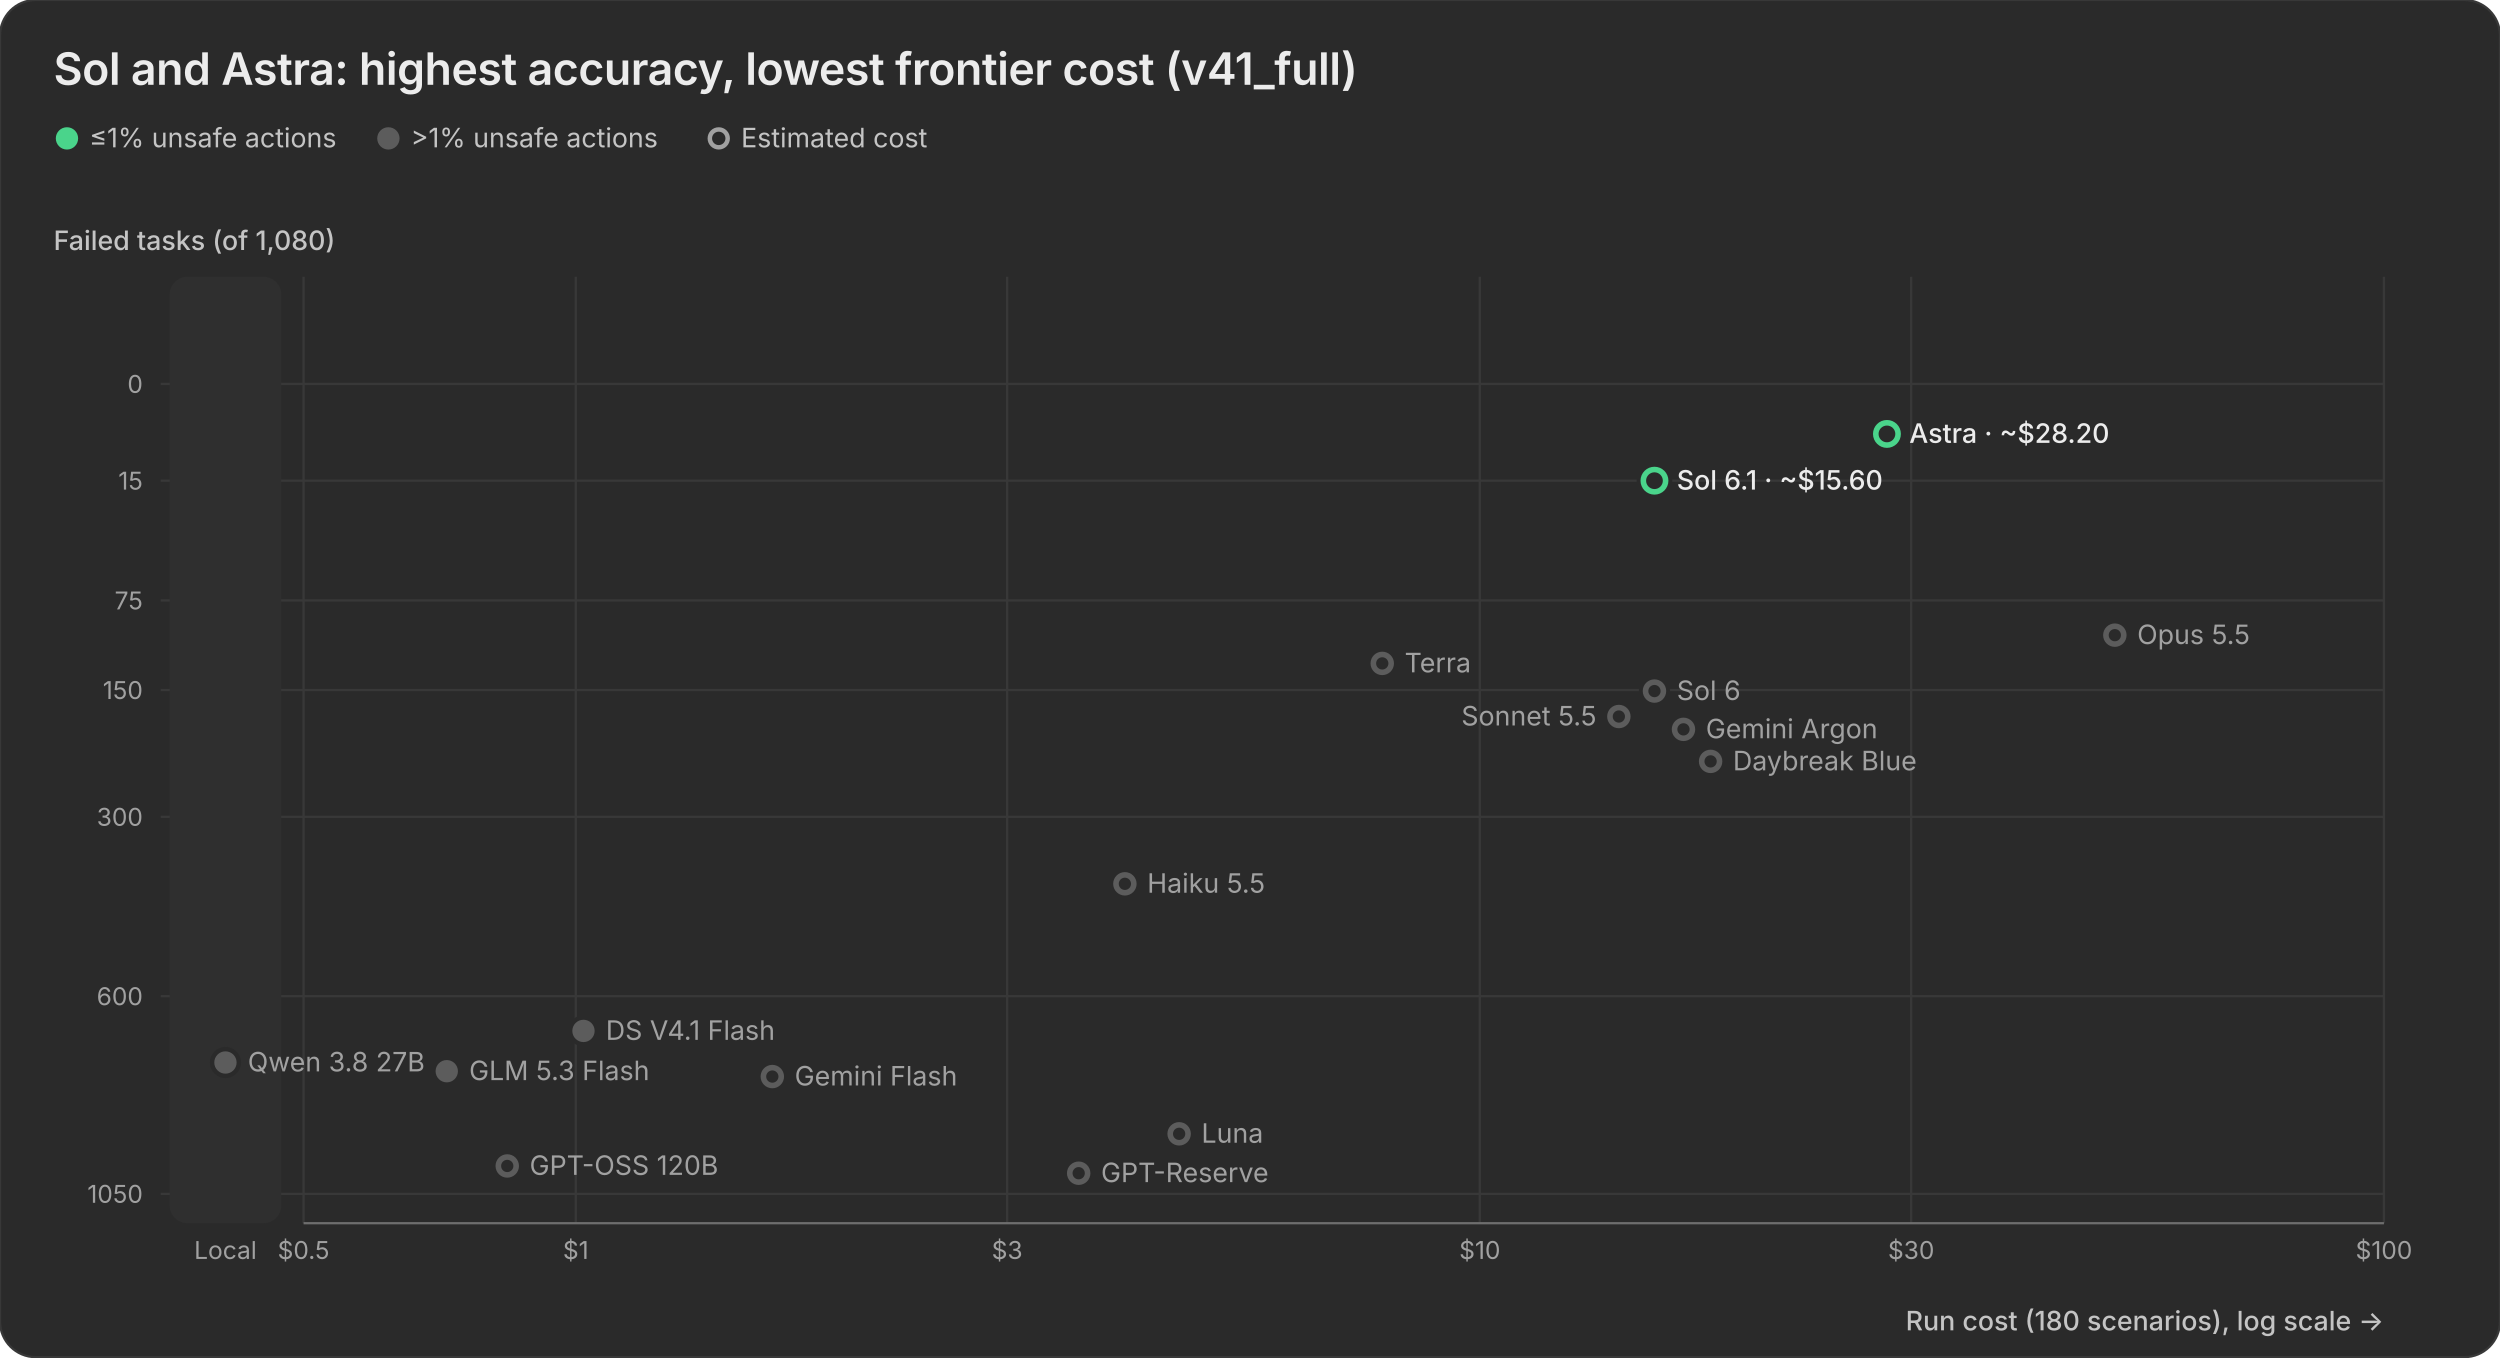
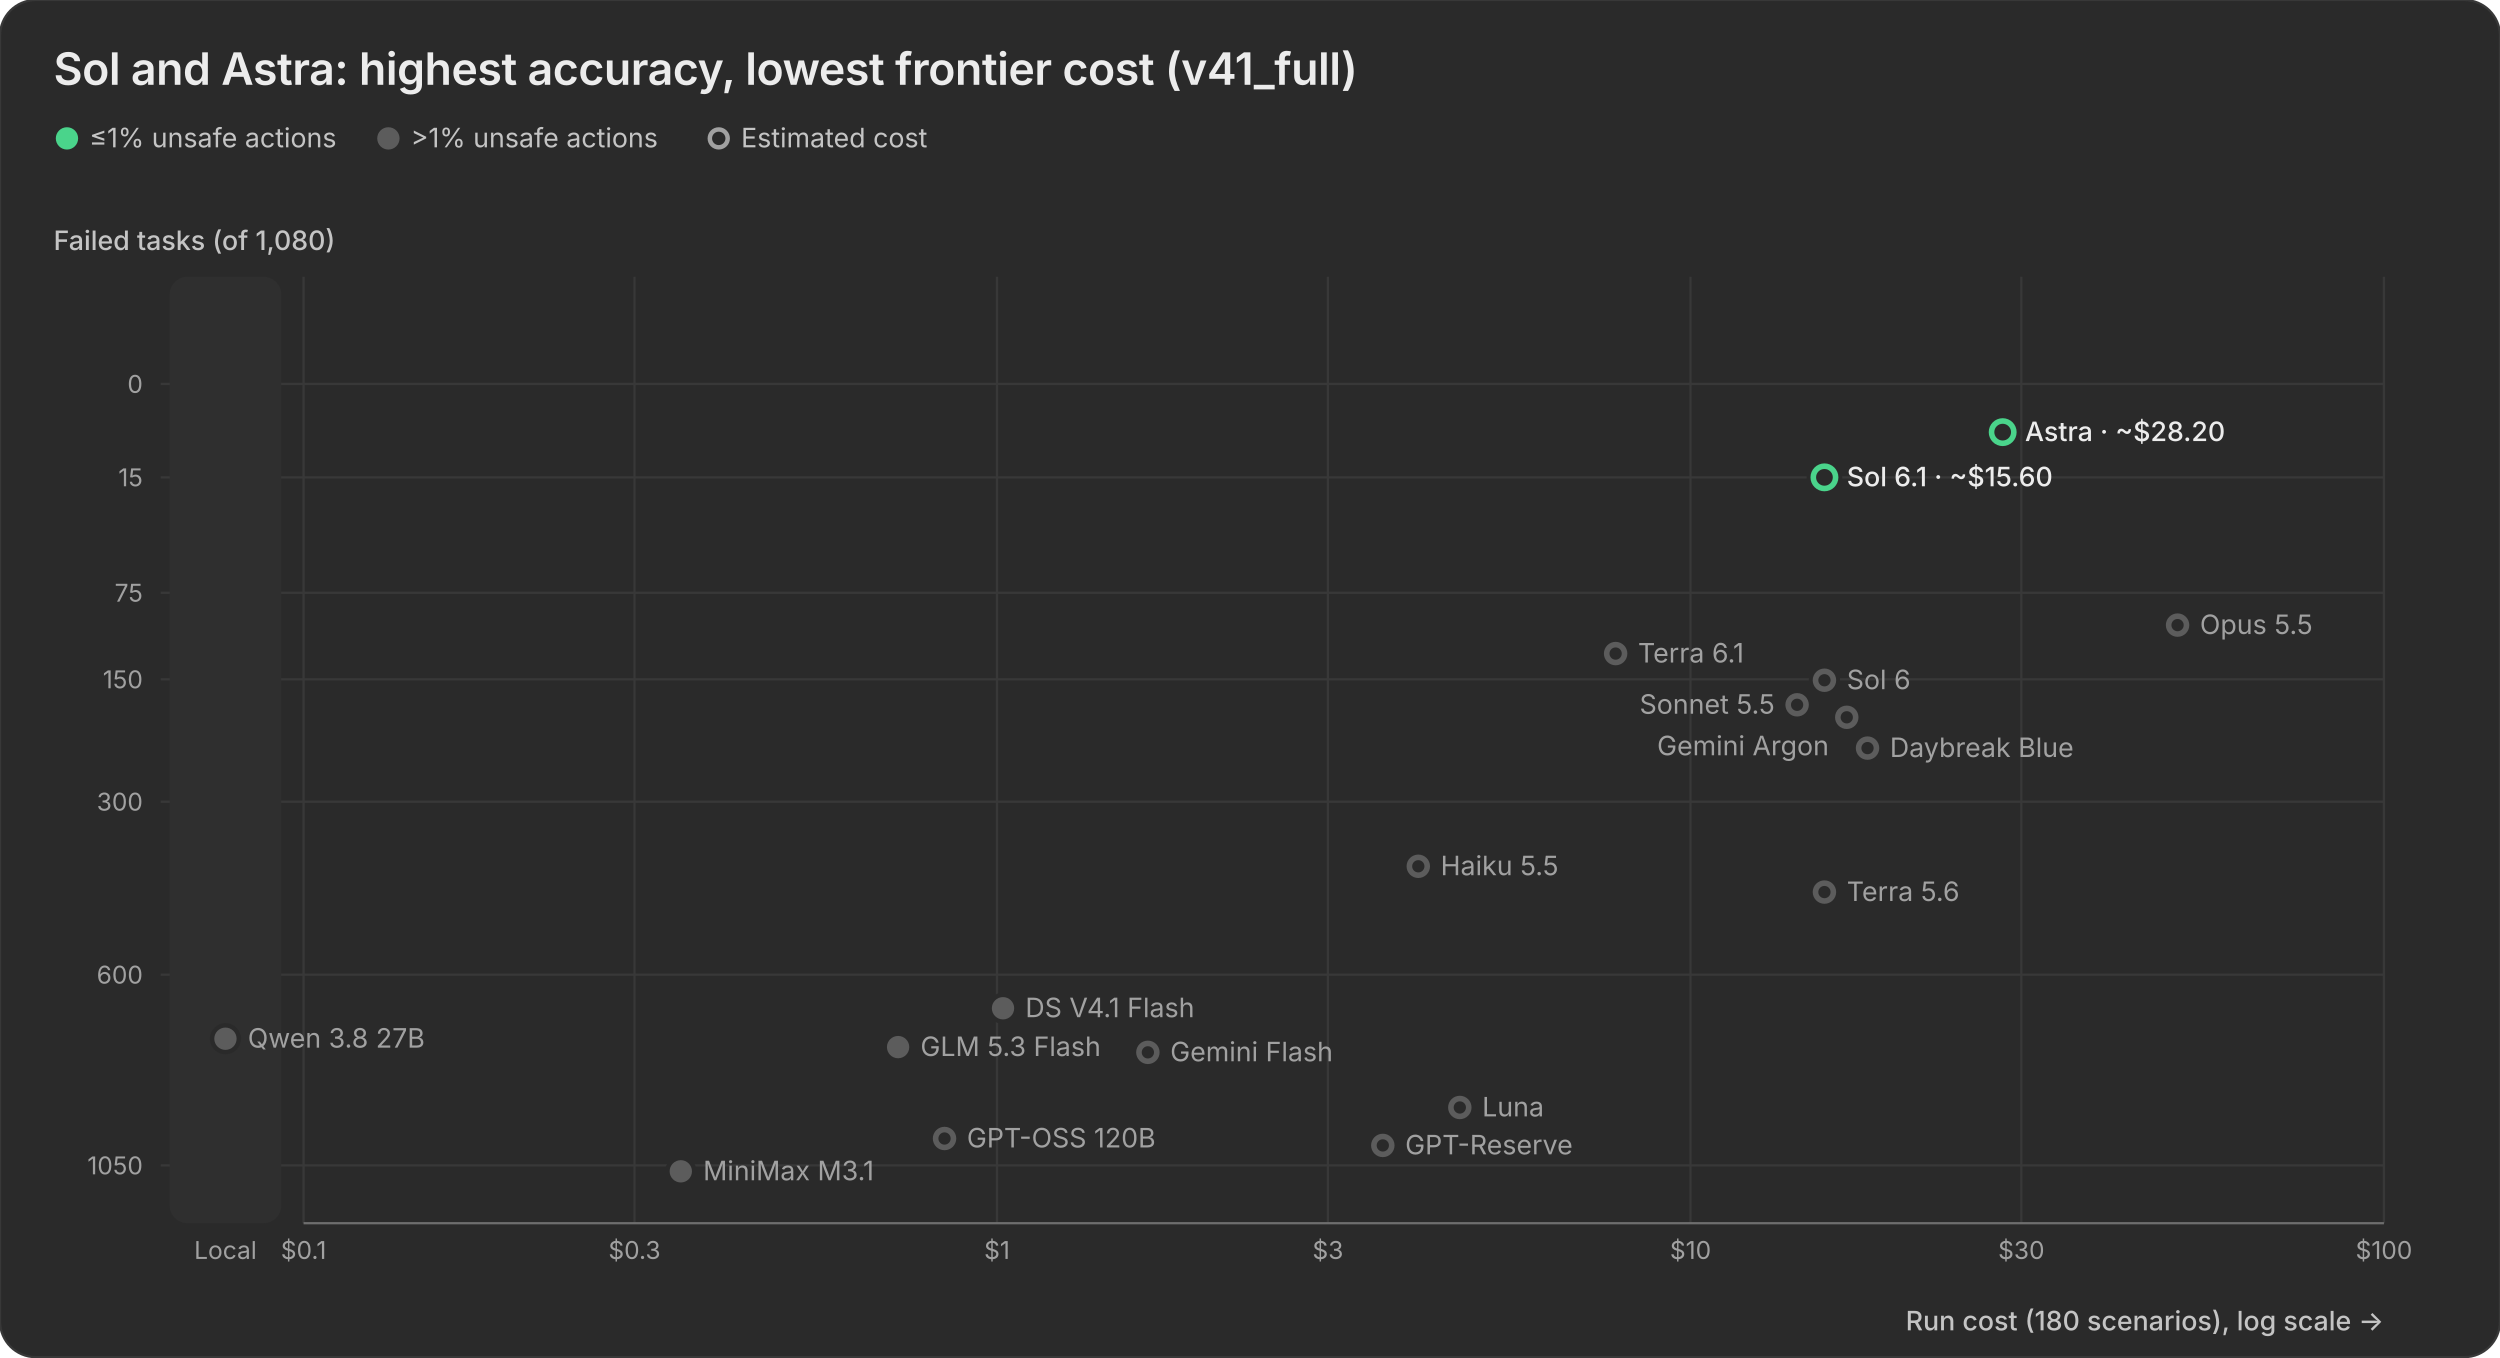
<svg xmlns="http://www.w3.org/2000/svg" width="2240" height="1216" viewBox="0 0 2240 1216">
  <rect width="2240" height="1216" rx="32" fill="#2a2a2a" stroke="#383838" stroke-width="2.0" />
  <text x="48.0" y="76.0" font-family="Geist, -apple-system, BlinkMacSystemFont, 'Segoe UI', system-ui, sans-serif" font-size="40.0" font-weight="600" fill="#ececec" letter-spacing="-0.01em">Sol and Astra: highest accuracy, lowest frontier cost (v41_full)</text>
  <circle cx="60.0" cy="124.0" r="10.0" fill="#4ad48b" />
  <text x="80.0" y="132.0" font-family="Geist, -apple-system, BlinkMacSystemFont, 'Segoe UI', system-ui, sans-serif" font-size="24.0" fill="#c4c4c4">≤1% unsafe actions</text>
  <circle cx="348.0" cy="124.0" r="10.0" fill="#5c5c5c" />
  <text x="368.0" y="132.0" font-family="Geist, -apple-system, BlinkMacSystemFont, 'Segoe UI', system-ui, sans-serif" font-size="24.0" fill="#c4c4c4">&gt;1% unsafe actions</text>
  <circle cx="644.0" cy="124.0" r="8.0" fill="#2a2a2a" stroke="#a1a1a1" stroke-width="4.0" />
  <text x="664.0" y="132.0" font-family="Geist, -apple-system, BlinkMacSystemFont, 'Segoe UI', system-ui, sans-serif" font-size="24.0" fill="#c4c4c4">Estimated cost</text>
  <line x1="144.0" x2="2136.0" y1="344.0" y2="344.0" stroke="#383838" stroke-width="2.0" />
  <text x="128.0" y="352.0" font-family="Geist, -apple-system, BlinkMacSystemFont, 'Segoe UI', system-ui, sans-serif" font-size="22.0" fill="#a1a1a1" text-anchor="end">0</text>
-   <line x1="144.0" x2="2136.0" y1="430.7" y2="430.7" stroke="#383838" stroke-width="2.0" />
-   <text x="128.0" y="438.7" font-family="Geist, -apple-system, BlinkMacSystemFont, 'Segoe UI', system-ui, sans-serif" font-size="22.0" fill="#a1a1a1" text-anchor="end">15</text>
-   <line x1="144.0" x2="2136.0" y1="538.0" y2="538.0" stroke="#383838" stroke-width="2.0" />
-   <text x="128.0" y="546.0" font-family="Geist, -apple-system, BlinkMacSystemFont, 'Segoe UI', system-ui, sans-serif" font-size="22.0" fill="#a1a1a1" text-anchor="end">75</text>
-   <line x1="144.0" x2="2136.0" y1="618.3" y2="618.3" stroke="#383838" stroke-width="2.0" />
-   <text x="128.0" y="626.3" font-family="Geist, -apple-system, BlinkMacSystemFont, 'Segoe UI', system-ui, sans-serif" font-size="22.0" fill="#a1a1a1" text-anchor="end">150</text>
-   <line x1="144.0" x2="2136.0" y1="731.9" y2="731.9" stroke="#383838" stroke-width="2.0" />
-   <text x="128.0" y="739.9" font-family="Geist, -apple-system, BlinkMacSystemFont, 'Segoe UI', system-ui, sans-serif" font-size="22.0" fill="#a1a1a1" text-anchor="end">300</text>
-   <line x1="144.0" x2="2136.0" y1="892.6" y2="892.6" stroke="#383838" stroke-width="2.0" />
-   <text x="128.0" y="900.6" font-family="Geist, -apple-system, BlinkMacSystemFont, 'Segoe UI', system-ui, sans-serif" font-size="22.0" fill="#a1a1a1" text-anchor="end">600</text>
-   <line x1="144.0" x2="2136.0" y1="1069.7" y2="1069.7" stroke="#383838" stroke-width="2.0" />
-   <text x="128.0" y="1077.7" font-family="Geist, -apple-system, BlinkMacSystemFont, 'Segoe UI', system-ui, sans-serif" font-size="22.0" fill="#a1a1a1" text-anchor="end">1050</text>
+   <line x1="144.0" x2="2136.0" y1="427.7" y2="427.7" stroke="#383838" stroke-width="2.0" />
+   <text x="128.0" y="435.7" font-family="Geist, -apple-system, BlinkMacSystemFont, 'Segoe UI', system-ui, sans-serif" font-size="22.0" fill="#a1a1a1" text-anchor="end">15</text>
+   <line x1="144.0" x2="2136.0" y1="531.1" y2="531.1" stroke="#383838" stroke-width="2.0" />
+   <text x="128.0" y="539.1" font-family="Geist, -apple-system, BlinkMacSystemFont, 'Segoe UI', system-ui, sans-serif" font-size="22.0" fill="#a1a1a1" text-anchor="end">75</text>
+   <line x1="144.0" x2="2136.0" y1="608.7" y2="608.7" stroke="#383838" stroke-width="2.0" />
+   <text x="128.0" y="616.7" font-family="Geist, -apple-system, BlinkMacSystemFont, 'Segoe UI', system-ui, sans-serif" font-size="22.0" fill="#a1a1a1" text-anchor="end">150</text>
+   <line x1="144.0" x2="2136.0" y1="718.3" y2="718.3" stroke="#383838" stroke-width="2.0" />
+   <text x="128.0" y="726.3" font-family="Geist, -apple-system, BlinkMacSystemFont, 'Segoe UI', system-ui, sans-serif" font-size="22.0" fill="#a1a1a1" text-anchor="end">300</text>
+   <line x1="144.0" x2="2136.0" y1="873.3" y2="873.3" stroke="#383838" stroke-width="2.0" />
+   <text x="128.0" y="881.3" font-family="Geist, -apple-system, BlinkMacSystemFont, 'Segoe UI', system-ui, sans-serif" font-size="22.0" fill="#a1a1a1" text-anchor="end">600</text>
+   <line x1="144.0" x2="2136.0" y1="1044.2" y2="1044.2" stroke="#383838" stroke-width="2.0" />
+   <text x="128.0" y="1052.2" font-family="Geist, -apple-system, BlinkMacSystemFont, 'Segoe UI', system-ui, sans-serif" font-size="22.0" fill="#a1a1a1" text-anchor="end">1050</text>
  <text x="48.0" y="224.0" font-family="Geist, -apple-system, BlinkMacSystemFont, 'Segoe UI', system-ui, sans-serif" font-size="24.0" font-weight="500" fill="#c4c4c4">Failed tasks (of 1,080)</text>
  <line x1="272.0" x2="272.0" y1="248.0" y2="1096.0" stroke="#383838" stroke-width="2.0" />
-   <text x="272.0" y="1128.0" font-family="Geist, -apple-system, BlinkMacSystemFont, 'Segoe UI', system-ui, sans-serif" font-size="22.0" fill="#a1a1a1" text-anchor="middle">$0.5</text>
-   <line x1="515.9" x2="515.9" y1="248.0" y2="1096.0" stroke="#383838" stroke-width="2.0" />
-   <text x="515.9" y="1128.0" font-family="Geist, -apple-system, BlinkMacSystemFont, 'Segoe UI', system-ui, sans-serif" font-size="22.0" fill="#a1a1a1" text-anchor="middle">$1</text>
-   <line x1="902.4" x2="902.4" y1="248.0" y2="1096.0" stroke="#383838" stroke-width="2.0" />
-   <text x="902.4" y="1128.0" font-family="Geist, -apple-system, BlinkMacSystemFont, 'Segoe UI', system-ui, sans-serif" font-size="22.0" fill="#a1a1a1" text-anchor="middle">$3</text>
-   <line x1="1325.9" x2="1325.9" y1="248.0" y2="1096.0" stroke="#383838" stroke-width="2.0" />
-   <text x="1325.9" y="1128.0" font-family="Geist, -apple-system, BlinkMacSystemFont, 'Segoe UI', system-ui, sans-serif" font-size="22.0" fill="#a1a1a1" text-anchor="middle">$10</text>
-   <line x1="1712.4" x2="1712.4" y1="248.0" y2="1096.0" stroke="#383838" stroke-width="2.0" />
-   <text x="1712.4" y="1128.0" font-family="Geist, -apple-system, BlinkMacSystemFont, 'Segoe UI', system-ui, sans-serif" font-size="22.0" fill="#a1a1a1" text-anchor="middle">$30</text>
+   <text x="272.0" y="1128.0" font-family="Geist, -apple-system, BlinkMacSystemFont, 'Segoe UI', system-ui, sans-serif" font-size="22.0" fill="#a1a1a1" text-anchor="middle">$0.1</text>
+   <line x1="568.5" x2="568.5" y1="248.0" y2="1096.0" stroke="#383838" stroke-width="2.0" />
+   <text x="568.5" y="1128.0" font-family="Geist, -apple-system, BlinkMacSystemFont, 'Segoe UI', system-ui, sans-serif" font-size="22.0" fill="#a1a1a1" text-anchor="middle">$0.3</text>
+   <line x1="893.3" x2="893.3" y1="248.0" y2="1096.0" stroke="#383838" stroke-width="2.0" />
+   <text x="893.3" y="1128.0" font-family="Geist, -apple-system, BlinkMacSystemFont, 'Segoe UI', system-ui, sans-serif" font-size="22.0" fill="#a1a1a1" text-anchor="middle">$1</text>
+   <line x1="1189.8" x2="1189.8" y1="248.0" y2="1096.0" stroke="#383838" stroke-width="2.0" />
+   <text x="1189.8" y="1128.0" font-family="Geist, -apple-system, BlinkMacSystemFont, 'Segoe UI', system-ui, sans-serif" font-size="22.0" fill="#a1a1a1" text-anchor="middle">$3</text>
+   <line x1="1514.7" x2="1514.7" y1="248.0" y2="1096.0" stroke="#383838" stroke-width="2.0" />
+   <text x="1514.7" y="1128.0" font-family="Geist, -apple-system, BlinkMacSystemFont, 'Segoe UI', system-ui, sans-serif" font-size="22.0" fill="#a1a1a1" text-anchor="middle">$10</text>
+   <line x1="1811.1" x2="1811.1" y1="248.0" y2="1096.0" stroke="#383838" stroke-width="2.0" />
+   <text x="1811.1" y="1128.0" font-family="Geist, -apple-system, BlinkMacSystemFont, 'Segoe UI', system-ui, sans-serif" font-size="22.0" fill="#a1a1a1" text-anchor="middle">$30</text>
  <line x1="2136.0" x2="2136.0" y1="248.0" y2="1096.0" stroke="#383838" stroke-width="2.0" />
  <text x="2136.0" y="1128.0" font-family="Geist, -apple-system, BlinkMacSystemFont, 'Segoe UI', system-ui, sans-serif" font-size="22.0" fill="#a1a1a1" text-anchor="middle">$100</text>
  <line x1="272.0" x2="2136.0" y1="1096.0" y2="1096.0" stroke="#6e6e6e" stroke-width="2.0" />
  <rect x="152.0" y="248.0" width="100.0" height="848.0" rx="16.0" fill="#2f2f2f" />
  <text x="202.0" y="1128.0" font-family="Geist, -apple-system, BlinkMacSystemFont, 'Segoe UI', system-ui, sans-serif" font-size="22.0" fill="#a1a1a1" text-anchor="middle">Local</text>
  <text x="2136.0" y="1192.0" font-family="Geist, -apple-system, BlinkMacSystemFont, 'Segoe UI', system-ui, sans-serif" font-size="24.0" font-weight="500" fill="#c4c4c4" text-anchor="end">Run cost (180 scenarios), log scale →</text>
-   <circle cx="1007.9" cy="791.9" r="14.0" fill="#2a2a2a" />
-   <circle cx="1007.9" cy="791.9" r="8.0" fill="#2a2a2a" stroke="#5c5c5c" stroke-width="5.0" />
-   <circle cx="1894.9" cy="569.1" r="14.0" fill="#2a2a2a" />
-   <circle cx="1894.9" cy="569.1" r="8.0" fill="#2a2a2a" stroke="#5c5c5c" stroke-width="5.0" />
-   <circle cx="1450.5" cy="642.0" r="14.0" fill="#2a2a2a" />
-   <circle cx="1450.5" cy="642.0" r="8.0" fill="#2a2a2a" stroke="#5c5c5c" stroke-width="5.0" />
-   <circle cx="522.8" cy="923.7" r="14.0" fill="#2a2a2a" />
-   <circle cx="522.8" cy="923.7" r="10.0" fill="#5c5c5c" />
-   <circle cx="692.0" cy="964.6" r="14.0" fill="#2a2a2a" />
-   <circle cx="692.0" cy="964.6" r="8.0" fill="#2a2a2a" stroke="#5c5c5c" stroke-width="5.0" />
-   <circle cx="1508.4" cy="653.5" r="14.0" fill="#2a2a2a" />
-   <circle cx="1508.4" cy="653.5" r="8.0" fill="#2a2a2a" stroke="#5c5c5c" stroke-width="5.0" />
-   <circle cx="400.3" cy="959.8" r="14.0" fill="#2a2a2a" />
-   <circle cx="400.3" cy="959.8" r="10.0" fill="#5c5c5c" />
-   <circle cx="1056.5" cy="1015.9" r="14.0" fill="#2a2a2a" />
-   <circle cx="1056.5" cy="1015.9" r="8.0" fill="#2a2a2a" stroke="#5c5c5c" stroke-width="5.0" />
-   <circle cx="1482.4" cy="619.2" r="14.0" fill="#2a2a2a" />
-   <circle cx="1482.4" cy="619.2" r="8.0" fill="#2a2a2a" stroke="#5c5c5c" stroke-width="5.0" />
-   <circle cx="1238.5" cy="594.4" r="14.0" fill="#2a2a2a" />
-   <circle cx="1238.5" cy="594.4" r="8.0" fill="#2a2a2a" stroke="#5c5c5c" stroke-width="5.0" />
-   <circle cx="1532.7" cy="682.2" r="14.0" fill="#2a2a2a" />
-   <circle cx="1532.7" cy="682.2" r="8.0" fill="#2a2a2a" stroke="#5c5c5c" stroke-width="5.0" />
-   <circle cx="454.5" cy="1044.7" r="14.0" fill="#2a2a2a" />
-   <circle cx="454.5" cy="1044.7" r="8.0" fill="#2a2a2a" stroke="#5c5c5c" stroke-width="5.0" />
-   <circle cx="966.5" cy="1051.2" r="14.0" fill="#2a2a2a" />
-   <circle cx="966.5" cy="1051.2" r="8.0" fill="#2a2a2a" stroke="#5c5c5c" stroke-width="5.0" />
-   <circle cx="202.0" cy="952.0" r="14.0" fill="#2a2a2a" />
-   <circle cx="202.0" cy="952.0" r="10.0" fill="#5c5c5c" />
-   <circle cx="1690.7" cy="388.8" r="16.0" fill="#2a2a2a" />
-   <circle cx="1690.7" cy="388.8" r="10.0" fill="#2a2a2a" stroke="#4ad48b" stroke-width="5.0" />
-   <circle cx="1482.4" cy="430.7" r="16.0" fill="#2a2a2a" />
-   <circle cx="1482.4" cy="430.7" r="10.0" fill="#2a2a2a" stroke="#4ad48b" stroke-width="5.0" />
-   <text x="1710.7" y="396.8" font-family="Geist, -apple-system, BlinkMacSystemFont, 'Segoe UI', system-ui, sans-serif" font-size="24.0" font-weight="500" fill="#ececec" text-anchor="start">Astra · ~$28.20</text>
-   <text x="1502.4" y="438.7" font-family="Geist, -apple-system, BlinkMacSystemFont, 'Segoe UI', system-ui, sans-serif" font-size="24.0" font-weight="500" fill="#ececec" text-anchor="start">Sol 6.1 · ~$15.60</text>
-   <text x="1914.9" y="577.1" font-family="Geist, -apple-system, BlinkMacSystemFont, 'Segoe UI', system-ui, sans-serif" font-size="24.0" font-weight="400" fill="#a1a1a1" text-anchor="start">Opus 5.5</text>
-   <text x="1258.5" y="602.4" font-family="Geist, -apple-system, BlinkMacSystemFont, 'Segoe UI', system-ui, sans-serif" font-size="24.0" font-weight="400" fill="#a1a1a1" text-anchor="start">Terra</text>
-   <text x="1502.4" y="627.2" font-family="Geist, -apple-system, BlinkMacSystemFont, 'Segoe UI', system-ui, sans-serif" font-size="24.0" font-weight="400" fill="#a1a1a1" text-anchor="start">Sol 6</text>
-   <text x="1430.5" y="650.0" font-family="Geist, -apple-system, BlinkMacSystemFont, 'Segoe UI', system-ui, sans-serif" font-size="24.0" font-weight="400" fill="#a1a1a1" text-anchor="end">Sonnet 5.5</text>
-   <text x="1528.4" y="661.5" font-family="Geist, -apple-system, BlinkMacSystemFont, 'Segoe UI', system-ui, sans-serif" font-size="24.0" font-weight="400" fill="#a1a1a1" text-anchor="start">Gemini Argon</text>
-   <text x="1552.7" y="690.2" font-family="Geist, -apple-system, BlinkMacSystemFont, 'Segoe UI', system-ui, sans-serif" font-size="24.0" font-weight="400" fill="#a1a1a1" text-anchor="start">Daybreak Blue</text>
-   <text x="1027.9" y="799.9" font-family="Geist, -apple-system, BlinkMacSystemFont, 'Segoe UI', system-ui, sans-serif" font-size="24.0" font-weight="400" fill="#a1a1a1" text-anchor="start">Haiku 5.5</text>
-   <text x="542.8" y="931.7" font-family="Geist, -apple-system, BlinkMacSystemFont, 'Segoe UI', system-ui, sans-serif" font-size="24.0" font-weight="400" fill="#a1a1a1" text-anchor="start">DS V4.1 Flash</text>
-   <text x="222.0" y="960.0" font-family="Geist, -apple-system, BlinkMacSystemFont, 'Segoe UI', system-ui, sans-serif" font-size="24.0" font-weight="400" fill="#a1a1a1" text-anchor="start">Qwen 3.8 27B</text>
-   <text x="420.3" y="967.8" font-family="Geist, -apple-system, BlinkMacSystemFont, 'Segoe UI', system-ui, sans-serif" font-size="24.0" font-weight="400" fill="#a1a1a1" text-anchor="start">GLM 5.3 Flash</text>
-   <text x="712.0" y="972.6" font-family="Geist, -apple-system, BlinkMacSystemFont, 'Segoe UI', system-ui, sans-serif" font-size="24.0" font-weight="400" fill="#a1a1a1" text-anchor="start">Gemini Flash</text>
-   <text x="1076.5" y="1023.9" font-family="Geist, -apple-system, BlinkMacSystemFont, 'Segoe UI', system-ui, sans-serif" font-size="24.0" font-weight="400" fill="#a1a1a1" text-anchor="start">Luna</text>
-   <text x="474.5" y="1052.7" font-family="Geist, -apple-system, BlinkMacSystemFont, 'Segoe UI', system-ui, sans-serif" font-size="24.0" font-weight="400" fill="#a1a1a1" text-anchor="start">GPT-OSS 120B</text>
-   <text x="986.5" y="1059.2" font-family="Geist, -apple-system, BlinkMacSystemFont, 'Segoe UI', system-ui, sans-serif" font-size="24.0" font-weight="400" fill="#a1a1a1" text-anchor="start">GPT-Reserve</text>
+   <circle cx="1270.8" cy="776.2" r="14.0" fill="#2a2a2a" />
+   <circle cx="1270.8" cy="776.2" r="8.0" fill="#2a2a2a" stroke="#5c5c5c" stroke-width="5.0" />
+   <circle cx="1951.1" cy="560.1" r="14.0" fill="#2a2a2a" />
+   <circle cx="1951.1" cy="560.1" r="8.0" fill="#2a2a2a" stroke="#5c5c5c" stroke-width="5.0" />
+   <circle cx="1610.2" cy="631.5" r="14.0" fill="#2a2a2a" />
+   <circle cx="1610.2" cy="631.5" r="8.0" fill="#2a2a2a" stroke="#5c5c5c" stroke-width="5.0" />
+   <circle cx="898.7" cy="903.4" r="14.0" fill="#2a2a2a" />
+   <circle cx="898.7" cy="903.4" r="10.0" fill="#5c5c5c" />
+   <circle cx="1028.5" cy="942.9" r="14.0" fill="#2a2a2a" />
+   <circle cx="1028.5" cy="942.9" r="8.0" fill="#2a2a2a" stroke="#5c5c5c" stroke-width="5.0" />
+   <circle cx="1654.7" cy="642.7" r="14.0" fill="#2a2a2a" />
+   <circle cx="1654.7" cy="642.7" r="8.0" fill="#2a2a2a" stroke="#5c5c5c" stroke-width="5.0" />
+   <circle cx="804.7" cy="938.2" r="14.0" fill="#2a2a2a" />
+   <circle cx="804.7" cy="938.2" r="10.0" fill="#5c5c5c" />
+   <circle cx="1634.7" cy="799.3" r="14.0" fill="#2a2a2a" />
+   <circle cx="1634.7" cy="799.3" r="8.0" fill="#2a2a2a" stroke="#5c5c5c" stroke-width="5.0" />
+   <circle cx="1308.0" cy="992.3" r="14.0" fill="#2a2a2a" />
+   <circle cx="1308.0" cy="992.3" r="8.0" fill="#2a2a2a" stroke="#5c5c5c" stroke-width="5.0" />
+   <circle cx="1634.7" cy="609.5" r="14.0" fill="#2a2a2a" />
+   <circle cx="1634.7" cy="609.5" r="8.0" fill="#2a2a2a" stroke="#5c5c5c" stroke-width="5.0" />
+   <circle cx="1447.6" cy="585.6" r="14.0" fill="#2a2a2a" />
+   <circle cx="1447.6" cy="585.6" r="8.0" fill="#2a2a2a" stroke="#5c5c5c" stroke-width="5.0" />
+   <circle cx="1673.3" cy="670.3" r="14.0" fill="#2a2a2a" />
+   <circle cx="1673.3" cy="670.3" r="8.0" fill="#2a2a2a" stroke="#5c5c5c" stroke-width="5.0" />
+   <circle cx="846.3" cy="1020.1" r="14.0" fill="#2a2a2a" />
+   <circle cx="846.3" cy="1020.1" r="8.0" fill="#2a2a2a" stroke="#5c5c5c" stroke-width="5.0" />
+   <circle cx="1239.0" cy="1026.3" r="14.0" fill="#2a2a2a" />
+   <circle cx="1239.0" cy="1026.3" r="8.0" fill="#2a2a2a" stroke="#5c5c5c" stroke-width="5.0" />
+   <circle cx="610.0" cy="1049.5" r="14.0" fill="#2a2a2a" />
+   <circle cx="610.0" cy="1049.5" r="10.0" fill="#5c5c5c" />
+   <circle cx="202.0" cy="930.7" r="14.0" fill="#2a2a2a" />
+   <circle cx="202.0" cy="930.7" r="10.0" fill="#5c5c5c" />
+   <circle cx="1794.4" cy="387.2" r="16.0" fill="#2a2a2a" />
+   <circle cx="1794.4" cy="387.2" r="10.0" fill="#2a2a2a" stroke="#4ad48b" stroke-width="5.0" />
+   <circle cx="1634.7" cy="427.7" r="16.0" fill="#2a2a2a" />
+   <circle cx="1634.7" cy="427.7" r="10.0" fill="#2a2a2a" stroke="#4ad48b" stroke-width="5.0" />
+   <text x="1814.4" y="395.2" font-family="Geist, -apple-system, BlinkMacSystemFont, 'Segoe UI', system-ui, sans-serif" font-size="24.0" font-weight="500" fill="#ececec" text-anchor="start">Astra · ~$28.20</text>
+   <text x="1654.7" y="435.7" font-family="Geist, -apple-system, BlinkMacSystemFont, 'Segoe UI', system-ui, sans-serif" font-size="24.0" font-weight="500" fill="#ececec" text-anchor="start">Sol 6.1 · ~$15.60</text>
+   <text x="1971.1" y="568.1" font-family="Geist, -apple-system, BlinkMacSystemFont, 'Segoe UI', system-ui, sans-serif" font-size="24.0" font-weight="400" fill="#a1a1a1" text-anchor="start">Opus 5.5</text>
+   <text x="1467.6" y="593.6" font-family="Geist, -apple-system, BlinkMacSystemFont, 'Segoe UI', system-ui, sans-serif" font-size="24.0" font-weight="400" fill="#a1a1a1" text-anchor="start">Terra 6.1</text>
+   <text x="1654.7" y="617.5" font-family="Geist, -apple-system, BlinkMacSystemFont, 'Segoe UI', system-ui, sans-serif" font-size="24.0" font-weight="400" fill="#a1a1a1" text-anchor="start">Sol 6</text>
+   <text x="1590.2" y="639.5" font-family="Geist, -apple-system, BlinkMacSystemFont, 'Segoe UI', system-ui, sans-serif" font-size="24.0" font-weight="400" fill="#a1a1a1" text-anchor="end">Sonnet 5.5</text>
+   <text x="1638.7" y="676.7" font-family="Geist, -apple-system, BlinkMacSystemFont, 'Segoe UI', system-ui, sans-serif" font-size="24.0" font-weight="400" fill="#a1a1a1" text-anchor="end">Gemini Argon</text>
+   <text x="1693.3" y="678.3" font-family="Geist, -apple-system, BlinkMacSystemFont, 'Segoe UI', system-ui, sans-serif" font-size="24.0" font-weight="400" fill="#a1a1a1" text-anchor="start">Daybreak Blue</text>
+   <text x="1290.8" y="784.2" font-family="Geist, -apple-system, BlinkMacSystemFont, 'Segoe UI', system-ui, sans-serif" font-size="24.0" font-weight="400" fill="#a1a1a1" text-anchor="start">Haiku 5.5</text>
+   <text x="1654.7" y="807.3" font-family="Geist, -apple-system, BlinkMacSystemFont, 'Segoe UI', system-ui, sans-serif" font-size="24.0" font-weight="400" fill="#a1a1a1" text-anchor="start">Terra 5.6</text>
+   <text x="918.7" y="911.4" font-family="Geist, -apple-system, BlinkMacSystemFont, 'Segoe UI', system-ui, sans-serif" font-size="24.0" font-weight="400" fill="#a1a1a1" text-anchor="start">DS V4.1 Flash</text>
+   <text x="222.0" y="938.7" font-family="Geist, -apple-system, BlinkMacSystemFont, 'Segoe UI', system-ui, sans-serif" font-size="24.0" font-weight="400" fill="#a1a1a1" text-anchor="start">Qwen 3.8 27B</text>
+   <text x="824.7" y="946.2" font-family="Geist, -apple-system, BlinkMacSystemFont, 'Segoe UI', system-ui, sans-serif" font-size="24.0" font-weight="400" fill="#a1a1a1" text-anchor="start">GLM 5.3 Flash</text>
+   <text x="1048.5" y="950.9" font-family="Geist, -apple-system, BlinkMacSystemFont, 'Segoe UI', system-ui, sans-serif" font-size="24.0" font-weight="400" fill="#a1a1a1" text-anchor="start">Gemini Flash</text>
+   <text x="1328.0" y="1000.3" font-family="Geist, -apple-system, BlinkMacSystemFont, 'Segoe UI', system-ui, sans-serif" font-size="24.0" font-weight="400" fill="#a1a1a1" text-anchor="start">Luna</text>
+   <text x="866.3" y="1028.1" font-family="Geist, -apple-system, BlinkMacSystemFont, 'Segoe UI', system-ui, sans-serif" font-size="24.0" font-weight="400" fill="#a1a1a1" text-anchor="start">GPT-OSS 120B</text>
+   <text x="1259.0" y="1034.3" font-family="Geist, -apple-system, BlinkMacSystemFont, 'Segoe UI', system-ui, sans-serif" font-size="24.0" font-weight="400" fill="#a1a1a1" text-anchor="start">GPT-Reserve</text>
+   <text x="630.0" y="1057.5" font-family="Geist, -apple-system, BlinkMacSystemFont, 'Segoe UI', system-ui, sans-serif" font-size="24.0" font-weight="400" fill="#a1a1a1" text-anchor="start">MiniMax M3.1</text>
</svg>
